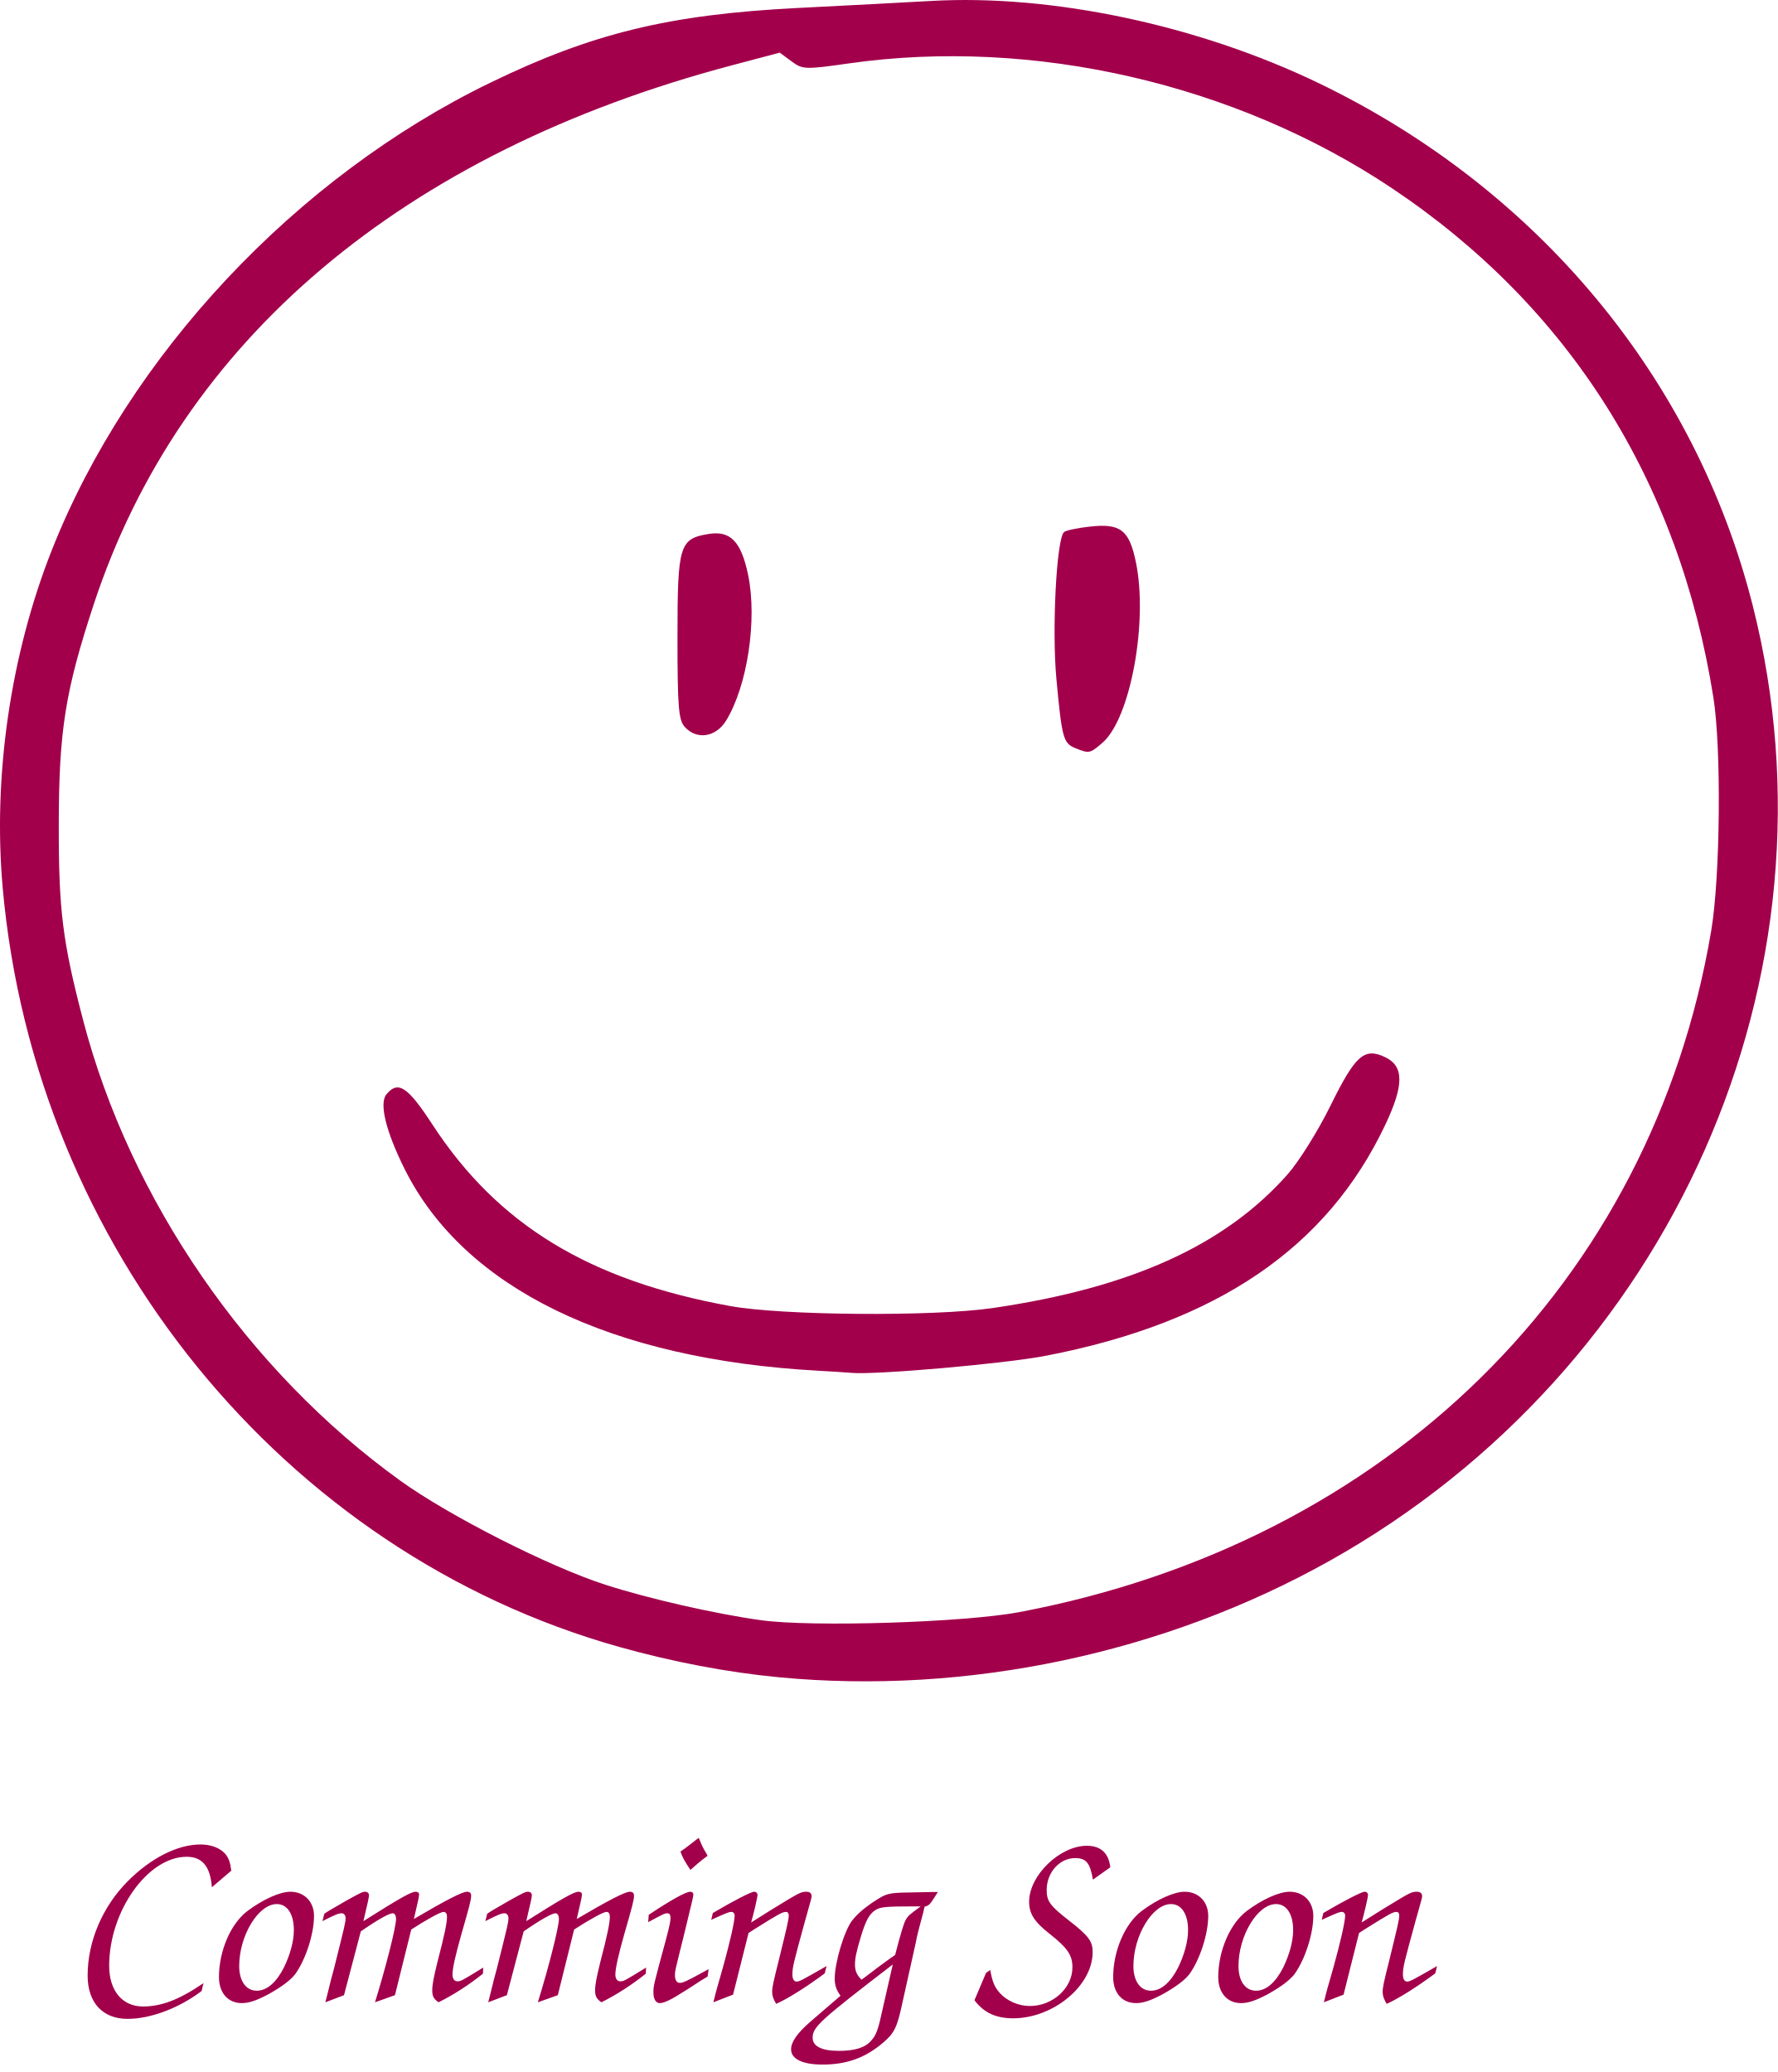
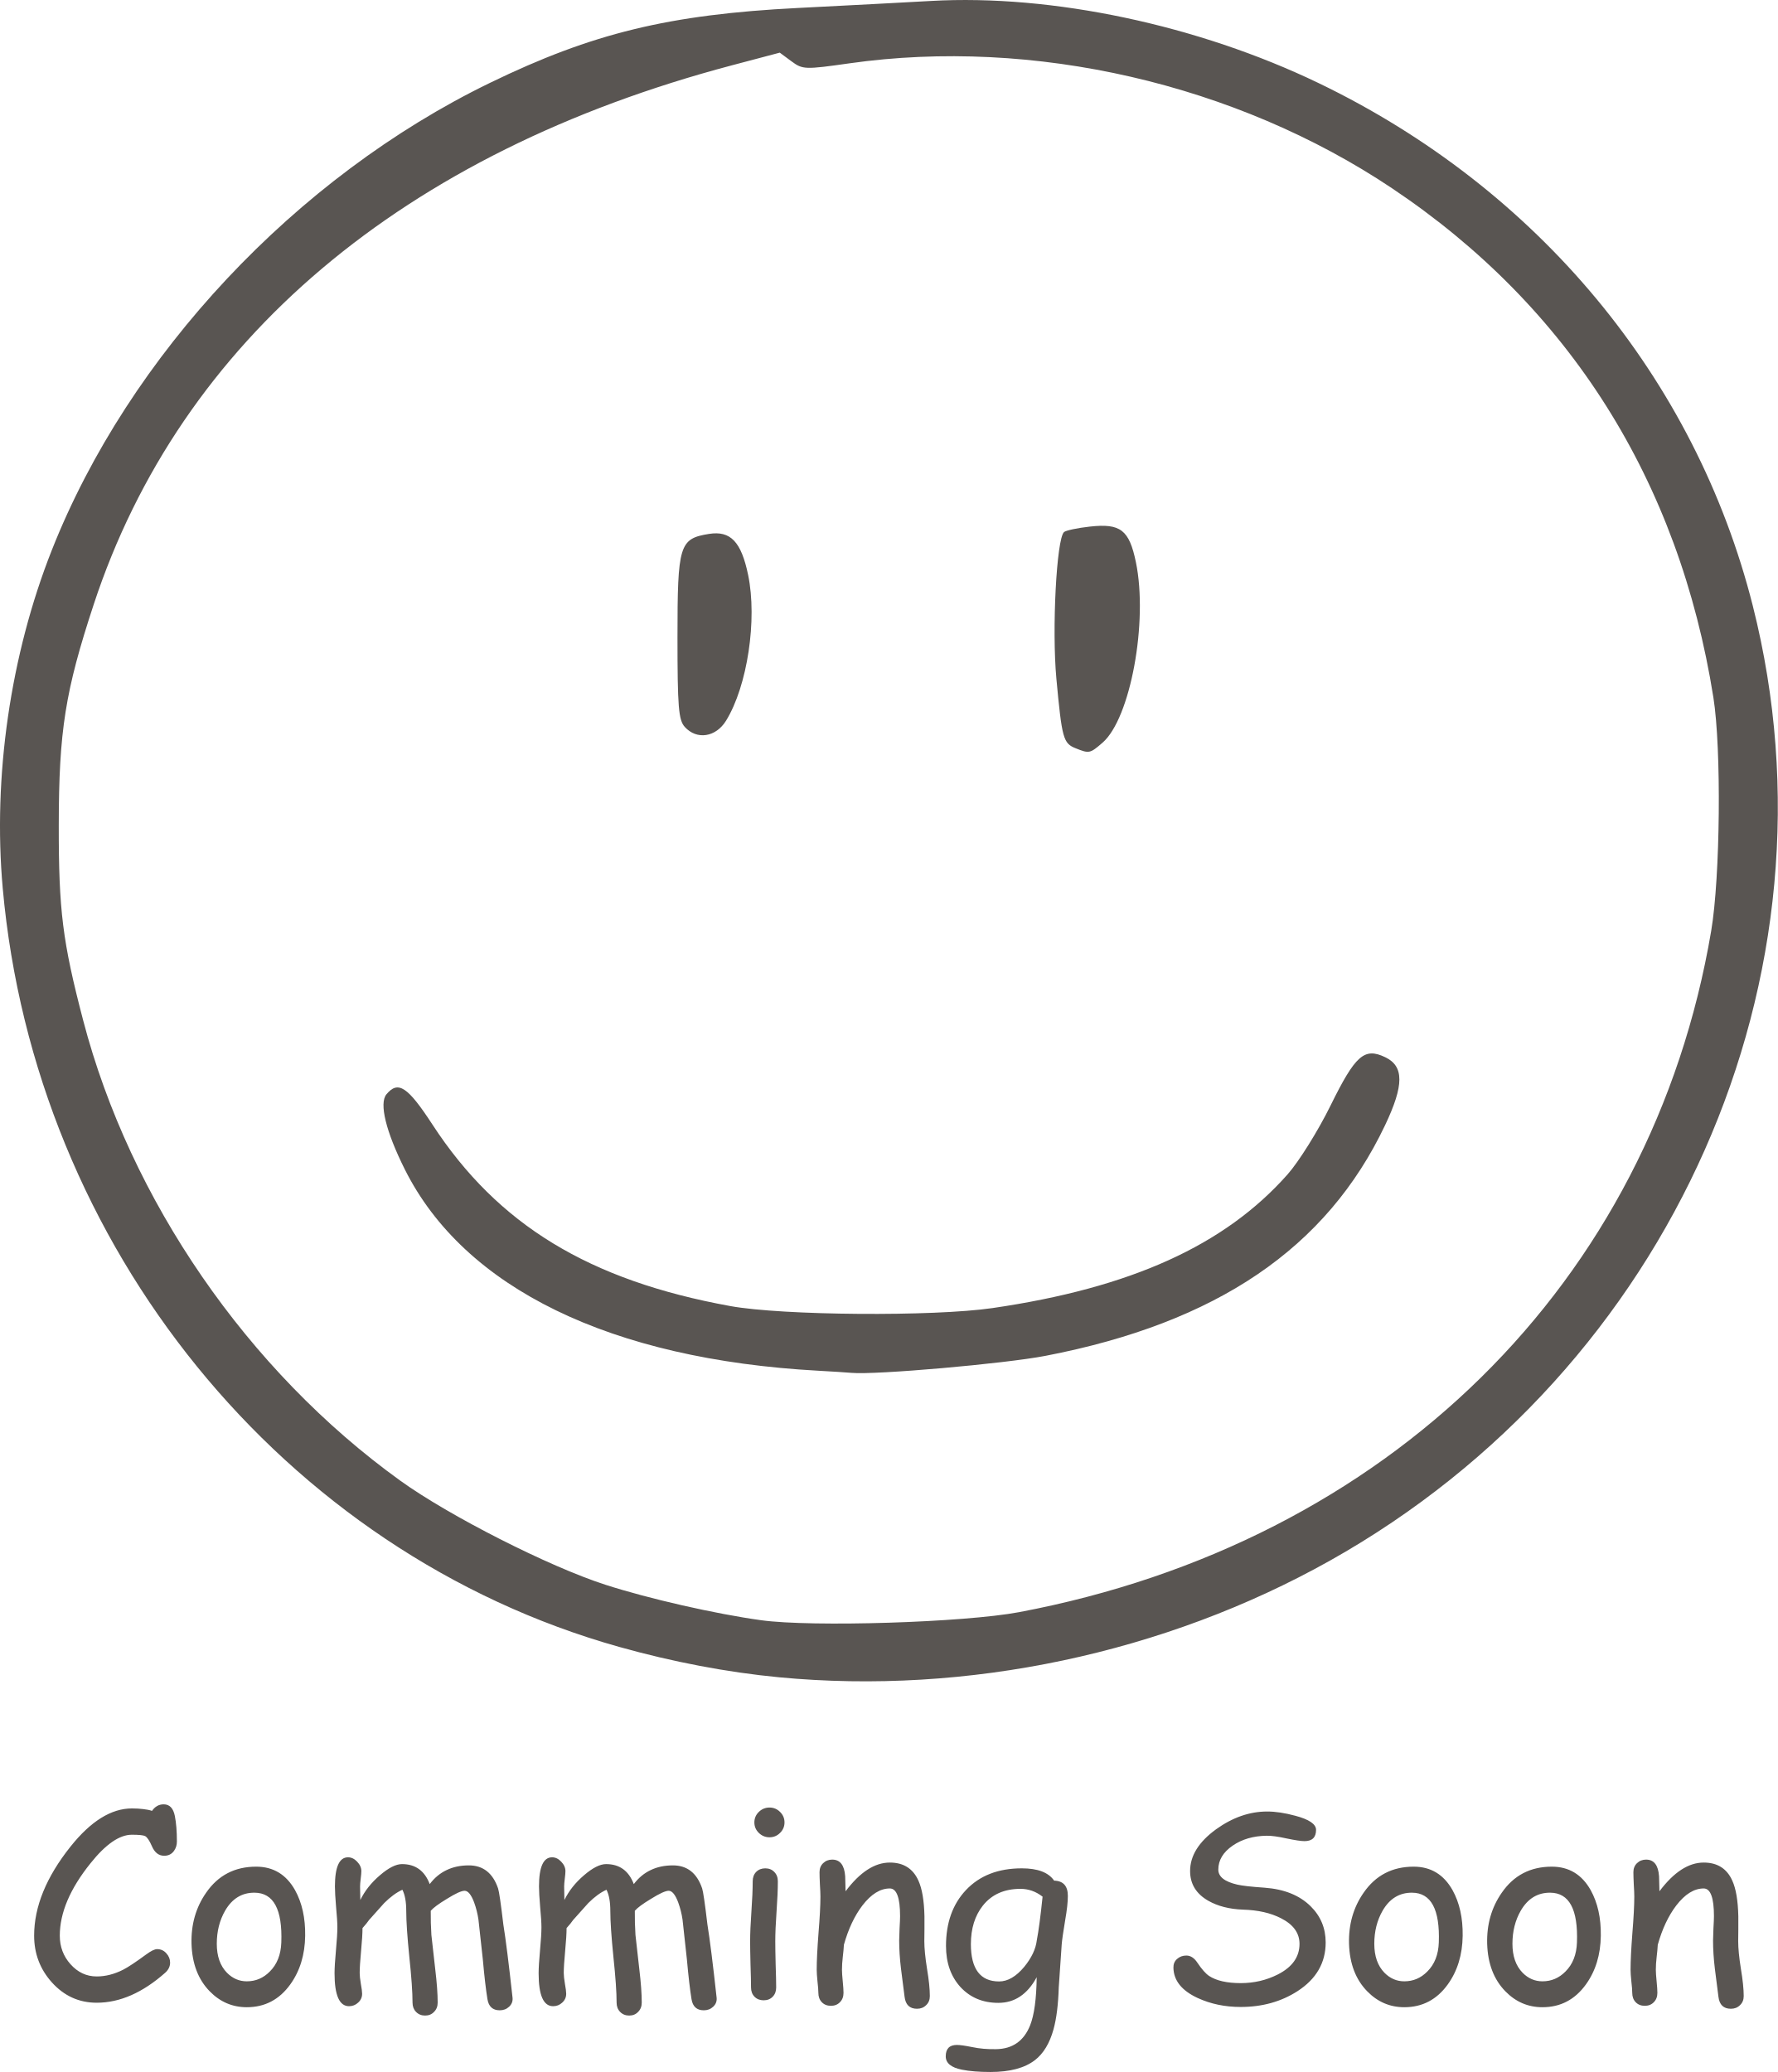
<svg xmlns="http://www.w3.org/2000/svg" width="106.773mm" height="124.455mm" viewBox="0 0 403.553 470.38" version="1.1" id="svg1" xml:space="preserve">
  <defs id="defs1" />
  <g id="layer1" transform="translate(-189.727,-236.7743)">
-     <path style="fill:#a3004c;fill-opacity:1" d="m 366.509,617.542 c -11.664,-1.114 -24.106,-3.481 -36.264,-6.898 -76.185,-21.413 -132.589,-90.839 -139.895,-172.191 -2.276,-25.347 1.738,-53.014 11.146,-76.809 17.491,-44.243 55.385,-84.653 99.462,-106.066 23.2,-11.271 40.671,-15.519 69.898,-16.996 10.535,-0.532 24.134,-1.25 30.221,-1.594 27.439,-1.553 60.593,5.473 87.933,18.635 49.756,23.953 85.526,67.015 98.585,118.684 21.217,83.944 -18.304,173.182 -96,216.77 -37.52,21.049 -82.393,30.544 -125.085,26.466 z m 54.566,-14.784 c 83.677,-15.804 143.552,-74.749 157.073,-154.632 2.07,-12.231 2.347,-41.382 0.503,-53 -7.814,-49.242 -32.735,-88.722 -72.995,-115.644 -35.421,-23.686 -81.392,-34.261 -123.138,-28.329 -10.104,1.436 -10.59,1.419 -13.141,-0.468 l -2.65,-1.959 -10.859,2.875 c -74.632,19.758 -125.135,62.423 -144.866,122.383 -6.49,19.723 -7.914,28.721 -7.935,50.142 -0.019,19.379 0.854,26.365 5.535,44.274 10.67,40.821 37.356,79.564 71.987,104.512 11.123,8.013 33.709,19.479 46.521,23.618 9.835,3.177 25.006,6.634 35.399,8.066 11.602,1.599 46.098,0.516 58.566,-1.838 z m -45.566,-54.802 c -47.18,-2.574 -80.416,-18.756 -93.896,-45.716 -4.297,-8.593 -5.863,-14.995 -4.168,-17.037 2.645,-3.187 4.82,-1.758 10.437,6.858 14.833,22.756 35.562,35.389 67.627,41.215 11.844,2.152 46.068,2.414 59.5,0.455 31.417,-4.582 52.731,-14.24 66.987,-30.352 2.557,-2.89 6.938,-9.908 9.737,-15.596 5.644,-11.472 7.672,-13.271 12.413,-11.009 4.304,2.053 4.3,6.348 -0.015,15.433 -13.262,27.927 -38.189,44.86 -77.084,52.366 -9.289,1.793 -38.562,4.361 -44.038,3.865 -1.1,-0.1 -4.475,-0.316 -7.5,-0.481 z m 58.338,-141.329 c -2.769,-1.117 -3.069,-2.208 -4.33,-15.76 -1.043,-11.215 0.028,-31.777 1.735,-33.306 0.416,-0.373 3.06,-0.933 5.874,-1.244 6.949,-0.769 8.918,0.753 10.435,8.062 2.812,13.545 -1.244,35.52 -7.566,40.996 -2.858,2.475 -3.028,2.51 -6.148,1.251 z m -88.683,-4.83 c -1.415,-1.563 -1.655,-4.522 -1.655,-20.389 0,-20.938 0.431,-22.352 7.137,-23.425 4.898,-0.784 7.329,1.759 8.897,9.304 2.112,10.164 -0.166,25.233 -5.004,33.089 -2.326,3.778 -6.65,4.433 -9.376,1.421 z" id="path1" />
-     <text xml:space="preserve" style="font-style:normal;font-variant:normal;font-weight:normal;font-stretch:normal;font-size:59.629px;font-family:'Comic Sans MS';-inkscape-font-specification:'Comic Sans MS, Normal';font-variant-ligatures:normal;font-variant-caps:normal;font-variant-numeric:normal;font-variant-east-asian:normal;text-align:center;letter-spacing:0px;word-spacing:0px;text-anchor:middle;fill:#a3004c;stroke-width:5;stroke-linecap:round;stroke-linejoin:round" x="391.154" y="690.733" id="text1">
-       <tspan x="391.154" y="690.733" id="tspan2" style="font-style:normal;font-variant:normal;font-weight:normal;font-stretch:normal;font-size:59.629px;font-family:'Comic Sans MS';-inkscape-font-specification:'Comic Sans MS, Normal';font-variant-ligatures:normal;font-variant-caps:normal;font-variant-numeric:normal;font-variant-east-asian:normal;stroke-width:5">Comming Soon</tspan>
-     </text>
+     <path style="fill:#595552;fill-opacity:1" d="m 366.509,617.542 c -11.664,-1.114 -24.106,-3.481 -36.264,-6.898 -76.185,-21.413 -132.589,-90.839 -139.895,-172.191 -2.276,-25.347 1.738,-53.014 11.146,-76.809 17.491,-44.243 55.385,-84.653 99.462,-106.066 23.2,-11.271 40.671,-15.519 69.898,-16.996 10.535,-0.532 24.134,-1.25 30.221,-1.594 27.439,-1.553 60.593,5.473 87.933,18.635 49.756,23.953 85.526,67.015 98.585,118.684 21.217,83.944 -18.304,173.182 -96,216.77 -37.52,21.049 -82.393,30.544 -125.085,26.466 z m 54.566,-14.784 c 83.677,-15.804 143.552,-74.749 157.073,-154.632 2.07,-12.231 2.347,-41.382 0.503,-53 -7.814,-49.242 -32.735,-88.722 -72.995,-115.644 -35.421,-23.686 -81.392,-34.261 -123.138,-28.329 -10.104,1.436 -10.59,1.419 -13.141,-0.468 l -2.65,-1.959 -10.859,2.875 c -74.632,19.758 -125.135,62.423 -144.866,122.383 -6.49,19.723 -7.914,28.721 -7.935,50.142 -0.019,19.379 0.854,26.365 5.535,44.274 10.67,40.821 37.356,79.564 71.987,104.512 11.123,8.013 33.709,19.479 46.521,23.618 9.835,3.177 25.006,6.634 35.399,8.066 11.602,1.599 46.098,0.516 58.566,-1.838 z m -45.566,-54.802 c -47.18,-2.574 -80.416,-18.756 -93.896,-45.716 -4.297,-8.593 -5.863,-14.995 -4.168,-17.037 2.645,-3.187 4.82,-1.758 10.437,6.858 14.833,22.756 35.562,35.389 67.627,41.215 11.844,2.152 46.068,2.414 59.5,0.455 31.417,-4.582 52.731,-14.24 66.987,-30.352 2.557,-2.89 6.938,-9.908 9.737,-15.596 5.644,-11.472 7.672,-13.271 12.413,-11.009 4.304,2.053 4.3,6.348 -0.015,15.433 -13.262,27.927 -38.189,44.86 -77.084,52.366 -9.289,1.793 -38.562,4.361 -44.038,3.865 -1.1,-0.1 -4.475,-0.316 -7.5,-0.481 z m 58.338,-141.329 c -2.769,-1.117 -3.069,-2.208 -4.33,-15.76 -1.043,-11.215 0.028,-31.777 1.735,-33.306 0.416,-0.373 3.06,-0.933 5.874,-1.244 6.949,-0.769 8.918,0.753 10.435,8.062 2.812,13.545 -1.244,35.52 -7.566,40.996 -2.858,2.475 -3.028,2.51 -6.148,1.251 z m -88.683,-4.83 c -1.415,-1.563 -1.655,-4.522 -1.655,-20.389 0,-20.938 0.431,-22.352 7.137,-23.425 4.898,-0.784 7.329,1.759 8.897,9.304 2.112,10.164 -0.166,25.233 -5.004,33.089 -2.326,3.778 -6.65,4.433 -9.376,1.421 z" id="path1" />
+     <path id="text1" style="font-style:normal;font-variant:normal;font-weight:normal;font-stretch:normal;font-size:59.629px;font-family:'Comic Sans MS';-inkscape-font-specification:'Comic Sans MS, Normal';font-variant-ligatures:normal;font-variant-caps:normal;font-variant-numeric:normal;font-variant-east-asian:normal;text-align:center;letter-spacing:0px;word-spacing:0px;text-anchor:middle;fill:#595552;stroke-width:5;stroke-linecap:round;stroke-linejoin:round;fill-opacity:1" d="M 226.883 646.39 C 225.796 646.39 224.912 646.884 224.233 647.874 C 223.651 647.68 222.98 647.543 222.223 647.466 C 221.466 647.369 220.614 647.321 219.663 647.321 C 214.985 647.321 210.345 650.203 205.745 655.968 C 200.232 662.878 197.475 669.624 197.475 676.204 C 197.475 680.28 198.814 683.812 201.493 686.802 C 204.268 689.888 207.666 691.431 211.684 691.431 C 216.925 691.431 222.107 689.16 227.231 684.618 C 227.969 683.958 228.338 683.193 228.338 682.319 C 228.338 681.543 228.057 680.843 227.495 680.222 C 226.932 679.581 226.232 679.261 225.397 679.261 C 224.834 679.261 223.999 679.668 222.893 680.483 C 220.564 682.191 218.837 683.337 217.711 683.919 C 215.693 684.948 213.683 685.462 211.684 685.462 C 209.355 685.462 207.365 684.53 205.715 682.667 C 204.104 680.862 203.299 678.708 203.299 676.204 C 203.299 671.021 205.627 665.537 210.286 659.753 C 213.721 655.444 216.848 653.29 219.663 653.29 C 221.274 653.29 222.282 653.397 222.69 653.61 C 223.156 653.882 223.66 654.639 224.204 655.882 C 224.825 657.338 225.756 658.065 226.998 658.065 C 227.969 658.065 228.717 657.686 229.241 656.929 C 229.668 656.327 229.881 655.629 229.881 654.833 C 229.881 652.543 229.727 650.61 229.416 649.038 C 229.067 647.272 228.223 646.39 226.883 646.39 z M 364.397 647.118 C 363.465 647.118 362.658 647.446 361.979 648.106 C 361.3 648.766 360.961 649.563 360.961 650.495 C 360.961 651.427 361.3 652.222 361.979 652.882 C 362.658 653.542 363.465 653.872 364.397 653.872 C 365.329 653.872 366.124 653.542 366.784 652.882 C 367.463 652.222 367.803 651.427 367.803 650.495 C 367.803 649.563 367.463 648.766 366.784 648.106 C 366.124 647.446 365.329 647.118 364.397 647.118 z M 477.366 648.02 C 473.367 648.02 469.495 649.369 465.748 652.067 C 461.828 654.921 459.868 658.075 459.868 661.53 C 459.868 664.461 461.246 666.712 464.002 668.284 C 466.157 669.507 468.768 670.177 471.834 670.294 C 475.29 670.391 478.191 671.05 480.54 672.272 C 483.315 673.689 484.704 675.622 484.704 678.067 C 484.704 681.037 483.052 683.357 479.752 685.026 C 477.171 686.327 474.376 686.977 471.368 686.977 C 468.223 686.977 465.826 686.434 464.176 685.347 C 463.4 684.823 462.516 683.822 461.526 682.347 C 460.808 681.26 459.973 680.718 459.022 680.718 C 458.187 680.718 457.479 680.979 456.897 681.503 C 456.334 682.008 456.063 682.668 456.082 683.483 C 456.141 686.395 457.974 688.685 461.584 690.354 C 464.535 691.713 467.786 692.392 471.338 692.392 C 476.23 692.392 480.529 691.199 484.237 688.811 C 488.507 686.055 490.643 682.367 490.643 677.747 C 490.643 674.505 489.498 671.758 487.207 669.507 C 484.704 667.042 481.229 665.645 476.784 665.315 C 473.717 665.102 471.65 664.868 470.582 664.616 C 467.71 663.956 466.272 662.821 466.272 661.21 C 466.272 659.075 467.36 657.259 469.534 655.765 C 471.649 654.309 474.22 653.561 477.248 653.522 C 478.316 653.503 479.821 653.707 481.762 654.134 C 483.703 654.541 485.062 654.745 485.838 654.745 C 487.585 654.745 488.459 653.891 488.459 652.183 C 488.459 650.882 486.887 649.816 483.743 648.981 C 481.375 648.341 479.249 648.02 477.366 648.02 z M 268.721 658.415 C 266.741 658.415 265.752 660.618 265.752 665.024 C 265.752 666.073 265.839 667.625 266.014 669.683 C 266.208 671.74 266.305 673.283 266.305 674.311 C 266.305 675.476 266.198 677.213 265.985 679.522 C 265.771 681.832 265.665 683.571 265.665 684.735 C 265.665 689.724 266.762 692.218 268.956 692.218 C 269.751 692.218 270.44 691.947 271.022 691.403 C 271.624 690.86 271.924 690.189 271.924 689.394 C 271.924 688.928 271.827 688.17 271.633 687.122 C 271.459 686.074 271.372 685.259 271.372 684.677 C 271.372 683.59 271.478 681.911 271.692 679.64 C 271.905 677.369 272.012 675.65 272.012 674.485 C 272.692 673.728 273.186 673.117 273.497 672.651 L 276.932 668.81 C 278.33 667.412 279.708 666.401 281.067 665.78 C 281.649 666.925 281.94 668.527 281.94 670.585 C 281.94 672.934 282.173 676.408 282.639 681.009 C 283.124 685.59 283.368 689.055 283.368 691.403 C 283.368 692.257 283.629 692.955 284.153 693.499 C 284.696 694.062 285.387 694.343 286.221 694.343 C 287.056 694.343 287.734 694.062 288.258 693.499 C 288.802 692.955 289.075 692.257 289.075 691.403 C 289.075 689.404 288.889 686.871 288.52 683.804 L 287.647 676.03 C 287.53 674.206 287.483 672.38 287.502 670.556 C 288.085 669.876 289.307 668.974 291.17 667.849 C 293.131 666.626 294.47 666.013 295.188 666.013 C 295.964 666.013 296.682 666.887 297.342 668.634 C 297.808 669.915 298.138 671.226 298.332 672.565 L 299.323 681.591 C 299.672 685.473 300.022 688.481 300.372 690.616 C 300.643 692.305 301.575 693.149 303.166 693.149 C 304.001 693.149 304.709 692.878 305.291 692.335 C 305.874 691.791 306.135 691.131 306.077 690.354 C 305.223 682.571 304.524 677.009 303.981 673.671 C 303.418 668.915 303.02 666.188 302.788 665.489 C 301.604 661.995 299.39 660.249 296.149 660.249 C 294.247 660.249 292.558 660.607 291.082 661.325 C 289.607 662.024 288.336 663.082 287.268 664.499 C 286.123 661.471 284.026 659.958 280.979 659.958 C 279.601 659.958 277.932 660.802 275.971 662.491 C 274.011 664.16 272.525 666.033 271.516 668.11 L 271.459 665.052 C 271.459 664.644 271.507 664.053 271.604 663.276 C 271.701 662.5 271.75 661.928 271.75 661.56 C 271.75 660.783 271.43 660.063 270.79 659.403 C 270.168 658.743 269.478 658.415 268.721 658.415 z M 315.045 658.415 C 313.065 658.415 312.075 660.618 312.075 665.024 C 312.075 666.073 312.162 667.625 312.336 669.683 C 312.53 671.74 312.629 673.283 312.629 674.311 C 312.629 675.476 312.523 677.213 312.309 679.522 C 312.096 681.832 311.989 683.571 311.989 684.735 C 311.989 689.724 313.084 692.218 315.278 692.218 C 316.074 692.218 316.764 691.947 317.346 691.403 C 317.948 690.86 318.248 690.189 318.248 689.394 C 318.248 688.928 318.152 688.17 317.957 687.122 C 317.783 686.074 317.694 685.259 317.694 684.677 C 317.694 683.59 317.801 681.911 318.014 679.64 C 318.228 677.369 318.334 675.65 318.334 674.485 C 319.014 673.728 319.51 673.117 319.821 672.651 L 323.256 668.81 C 324.654 667.412 326.032 666.401 327.391 665.78 C 327.973 666.925 328.264 668.527 328.264 670.585 C 328.264 672.934 328.497 676.408 328.963 681.009 C 329.449 685.59 329.69 689.055 329.69 691.403 C 329.69 692.257 329.953 692.955 330.477 693.499 C 331.021 694.062 331.709 694.343 332.543 694.343 C 333.378 694.343 334.058 694.062 334.582 693.499 C 335.126 692.955 335.397 692.257 335.397 691.403 C 335.397 689.404 335.213 686.871 334.844 683.804 L 333.971 676.03 C 333.855 674.206 333.805 672.38 333.825 670.556 C 334.407 669.876 335.629 668.974 337.493 667.849 C 339.453 666.626 340.794 666.013 341.512 666.013 C 342.289 666.013 343.007 666.887 343.666 668.634 C 344.132 669.915 344.463 671.226 344.657 672.565 L 345.645 681.591 C 345.994 685.473 346.344 688.481 346.694 690.616 C 346.966 692.305 347.897 693.149 349.489 693.149 C 350.323 693.149 351.031 692.878 351.614 692.335 C 352.196 691.791 352.459 691.131 352.401 690.354 C 351.547 682.571 350.849 677.009 350.305 673.671 C 349.742 668.915 349.343 666.188 349.11 665.489 C 347.926 661.995 345.715 660.249 342.473 660.249 C 340.571 660.249 338.882 660.607 337.407 661.325 C 335.932 662.024 334.66 663.082 333.592 664.499 C 332.447 661.471 330.351 659.958 327.303 659.958 C 325.925 659.958 324.256 660.802 322.295 662.491 C 320.335 664.16 318.85 666.033 317.84 668.11 L 317.782 665.052 C 317.782 664.644 317.831 664.053 317.928 663.276 C 318.025 662.5 318.073 661.928 318.073 661.56 C 318.073 660.783 317.752 660.063 317.112 659.403 C 316.491 658.743 315.802 658.415 315.045 658.415 z M 378.633 658.938 C 377.818 658.938 377.13 659.209 376.567 659.753 C 376.023 660.277 375.752 660.957 375.752 661.792 C 375.752 662.413 375.78 663.335 375.838 664.558 C 375.916 665.78 375.956 666.702 375.956 667.323 C 375.956 669.322 375.809 672.099 375.518 675.651 C 375.246 679.184 375.112 681.949 375.112 683.948 C 375.112 684.53 375.169 685.405 375.286 686.569 C 375.421 687.734 375.489 688.608 375.489 689.19 C 375.489 690.064 375.752 690.772 376.276 691.315 C 376.8 691.859 377.488 692.13 378.342 692.13 C 379.177 692.13 379.857 691.859 380.381 691.315 C 380.925 690.772 381.196 690.064 381.196 689.19 C 381.196 688.608 381.138 687.734 381.022 686.569 C 380.905 685.405 380.846 684.53 380.846 683.948 C 380.846 683.036 380.905 682.094 381.022 681.124 C 381.158 679.979 381.245 679.027 381.284 678.27 C 382.293 674.679 383.691 671.711 385.477 669.362 C 387.457 666.781 389.534 665.489 391.707 665.489 C 393.26 665.489 394.036 667.586 394.036 671.778 C 394.036 672.322 393.998 673.243 393.92 674.544 C 393.862 675.844 393.832 676.766 393.832 677.31 C 393.832 679.289 393.969 681.415 394.241 683.686 L 395.055 690.063 C 395.269 691.888 396.21 692.8 397.879 692.8 C 398.714 692.8 399.404 692.529 399.948 691.985 C 400.511 691.461 400.791 690.771 400.791 689.917 C 400.791 688.325 400.578 686.259 400.151 683.716 C 399.743 681.154 399.54 679.067 399.54 677.456 L 399.569 674.749 L 399.569 671.808 C 399.491 668.236 399.034 665.538 398.2 663.714 C 396.977 660.977 394.813 659.608 391.707 659.608 C 388.272 659.608 384.924 661.782 381.663 666.13 L 381.575 662.724 C 381.4 660.2 380.419 658.938 378.633 658.938 z M 563.374 658.938 C 562.558 658.938 561.87 659.209 561.307 659.753 C 560.764 660.277 560.491 660.957 560.491 661.792 C 560.491 662.413 560.52 663.335 560.579 664.558 C 560.656 665.78 560.696 666.702 560.696 667.323 C 560.696 669.322 560.549 672.099 560.258 675.651 C 559.987 679.184 559.85 681.949 559.85 683.948 C 559.85 684.53 559.909 685.405 560.026 686.569 C 560.162 687.734 560.229 688.608 560.229 689.19 C 560.229 690.064 560.492 690.772 561.016 691.315 C 561.54 691.859 562.228 692.13 563.082 692.13 C 563.917 692.13 564.597 691.859 565.122 691.315 C 565.665 690.772 565.936 690.064 565.936 689.19 C 565.936 688.608 565.879 687.734 565.762 686.569 C 565.646 685.405 565.586 684.53 565.586 683.948 C 565.586 683.036 565.646 682.094 565.762 681.124 C 565.898 679.979 565.985 679.027 566.024 678.27 C 567.033 674.679 568.43 671.711 570.215 669.362 C 572.195 666.781 574.274 665.489 576.448 665.489 C 578.001 665.489 578.776 667.586 578.776 671.778 C 578.776 672.322 578.738 673.243 578.661 674.544 C 578.602 675.844 578.573 676.766 578.573 677.31 C 578.573 679.289 578.709 681.415 578.981 683.686 L 579.795 690.063 C 580.009 691.888 580.95 692.8 582.62 692.8 C 583.454 692.8 584.143 692.529 584.686 691.985 C 585.249 691.461 585.532 690.771 585.532 689.917 C 585.532 688.325 585.318 686.259 584.891 683.716 C 584.483 681.154 584.28 679.067 584.28 677.456 L 584.309 674.749 L 584.309 671.808 C 584.231 668.236 583.775 665.538 582.94 663.714 C 581.717 660.977 579.553 659.608 576.448 659.608 C 573.012 659.608 569.664 661.782 566.403 666.13 L 566.315 662.724 C 566.14 660.2 565.159 658.938 563.374 658.938 z M 247.875 660.54 C 243.023 660.54 239.237 662.51 236.52 666.45 C 234.191 669.789 233.083 673.651 233.2 678.038 C 233.336 682.561 234.714 686.162 237.334 688.841 C 239.683 691.248 242.488 692.45 245.748 692.45 C 249.844 692.45 253.135 690.724 255.62 687.269 C 257.813 684.221 258.938 680.542 258.997 676.233 C 259.055 672.196 258.289 668.741 256.698 665.868 C 254.698 662.316 251.758 660.54 247.875 660.54 z M 510.616 660.54 C 505.763 660.54 501.978 662.51 499.26 666.45 C 496.931 669.789 495.825 673.651 495.942 678.038 C 496.078 682.561 497.456 686.162 500.077 688.841 C 502.425 691.248 505.23 692.45 508.491 692.45 C 512.586 692.45 515.877 690.724 518.362 687.269 C 520.555 684.221 521.681 680.542 521.739 676.233 C 521.797 672.196 521.03 668.741 519.438 665.868 C 517.439 662.316 514.498 660.54 510.616 660.54 z M 541.973 660.54 C 537.12 660.54 533.337 662.51 530.62 666.45 C 528.29 669.789 527.183 673.651 527.299 678.038 C 527.435 682.561 528.814 686.162 531.434 688.841 C 533.783 691.248 536.587 692.45 539.848 692.45 C 543.944 692.45 547.235 690.724 549.719 687.269 C 551.913 684.221 553.038 680.542 553.096 676.233 C 553.154 672.196 552.387 668.741 550.795 665.868 C 548.796 662.316 545.855 660.54 541.973 660.54 z M 363.436 660.919 C 362.601 660.919 361.911 661.19 361.368 661.733 C 360.844 662.277 360.582 662.985 360.582 663.858 C 360.582 665.683 360.486 667.963 360.291 670.7 C 360.097 673.418 360 675.69 360 677.515 C 360 678.679 360.028 680.426 360.086 682.755 C 360.164 685.065 360.204 686.803 360.204 687.968 C 360.204 688.822 360.467 689.52 360.991 690.063 C 361.534 690.607 362.222 690.878 363.057 690.878 C 363.911 690.878 364.599 690.607 365.123 690.063 C 365.648 689.52 365.911 688.822 365.911 687.968 C 365.911 686.803 365.871 685.065 365.793 682.755 C 365.735 680.426 365.707 678.679 365.707 677.515 C 365.707 675.69 365.804 673.418 365.998 670.7 C 366.193 667.963 366.29 665.683 366.29 663.858 C 366.29 662.985 366.017 662.277 365.473 661.733 C 364.949 661.19 364.271 660.919 363.436 660.919 z M 421.666 660.919 C 416.309 660.919 412.079 662.568 408.973 665.868 C 405.964 669.071 404.459 673.293 404.459 678.534 C 404.459 682.358 405.557 685.473 407.75 687.88 C 409.963 690.267 412.825 691.46 416.338 691.46 C 418.202 691.46 419.853 690.975 421.29 690.005 C 422.745 689.034 423.997 687.579 425.045 685.638 C 424.987 690.548 424.491 694.188 423.559 696.556 C 422.142 700.108 419.571 701.913 415.844 701.972 C 413.864 702.01 412.059 701.854 410.428 701.505 C 408.798 701.175 407.633 701.011 406.934 701.011 C 405.245 701.011 404.401 701.875 404.401 703.602 C 404.401 705.136 405.625 706.145 408.071 706.63 C 409.818 706.979 411.981 707.153 414.563 707.153 C 418.969 707.153 422.337 706.251 424.666 704.446 C 426.588 702.952 427.986 700.632 428.86 697.487 C 429.539 695.022 429.937 691.85 430.053 687.968 L 430.723 678.185 C 430.801 677.214 431.062 675.389 431.508 672.71 C 431.916 670.4 432.12 668.557 432.12 667.179 C 432.12 664.927 431.081 663.772 429.004 663.714 C 428.364 662.782 427.432 662.082 426.209 661.616 C 424.987 661.15 423.472 660.919 421.666 660.919 z M 421.375 665.577 C 422.268 665.577 423.133 665.721 423.967 666.013 C 424.802 666.304 425.607 666.751 426.383 667.352 C 425.917 671.836 425.482 675.127 425.075 677.224 C 424.842 679.223 423.89 681.24 422.221 683.278 C 420.377 685.491 418.475 686.599 416.514 686.599 C 414.379 686.599 412.777 685.891 411.709 684.474 C 410.642 683.057 410.108 680.94 410.108 678.126 C 410.108 674.593 411.012 671.682 412.817 669.392 C 414.836 666.849 417.687 665.577 421.375 665.577 z M 247.497 666.45 C 251.825 666.47 253.854 670.235 253.582 677.747 C 253.485 680.523 252.611 682.726 250.961 684.356 C 249.506 685.832 247.767 686.569 245.748 686.569 C 244.021 686.569 242.518 685.919 241.237 684.618 C 239.703 683.046 238.936 680.853 238.936 678.038 C 238.936 675.223 239.567 672.72 240.829 670.526 C 242.42 667.789 244.643 666.431 247.497 666.45 z M 510.237 666.45 C 514.565 666.47 516.594 670.235 516.323 677.747 C 516.226 680.523 515.352 682.726 513.702 684.356 C 512.246 685.832 510.509 686.569 508.491 686.569 C 506.763 686.569 505.258 685.919 503.977 684.618 C 502.444 683.046 501.678 680.853 501.678 678.038 C 501.678 675.223 502.309 672.72 503.571 670.526 C 505.162 667.789 507.383 666.431 510.237 666.45 z M 541.596 666.45 C 545.925 666.47 547.952 670.235 547.68 677.747 C 547.583 680.523 546.711 682.726 545.061 684.356 C 543.605 685.832 541.867 686.569 539.848 686.569 C 538.121 686.569 536.617 685.919 535.336 684.618 C 533.803 683.046 533.036 680.853 533.036 678.038 C 533.036 675.223 533.667 672.72 534.928 670.526 C 536.52 667.789 538.743 666.431 541.596 666.45 z " />
  </g>
</svg>
